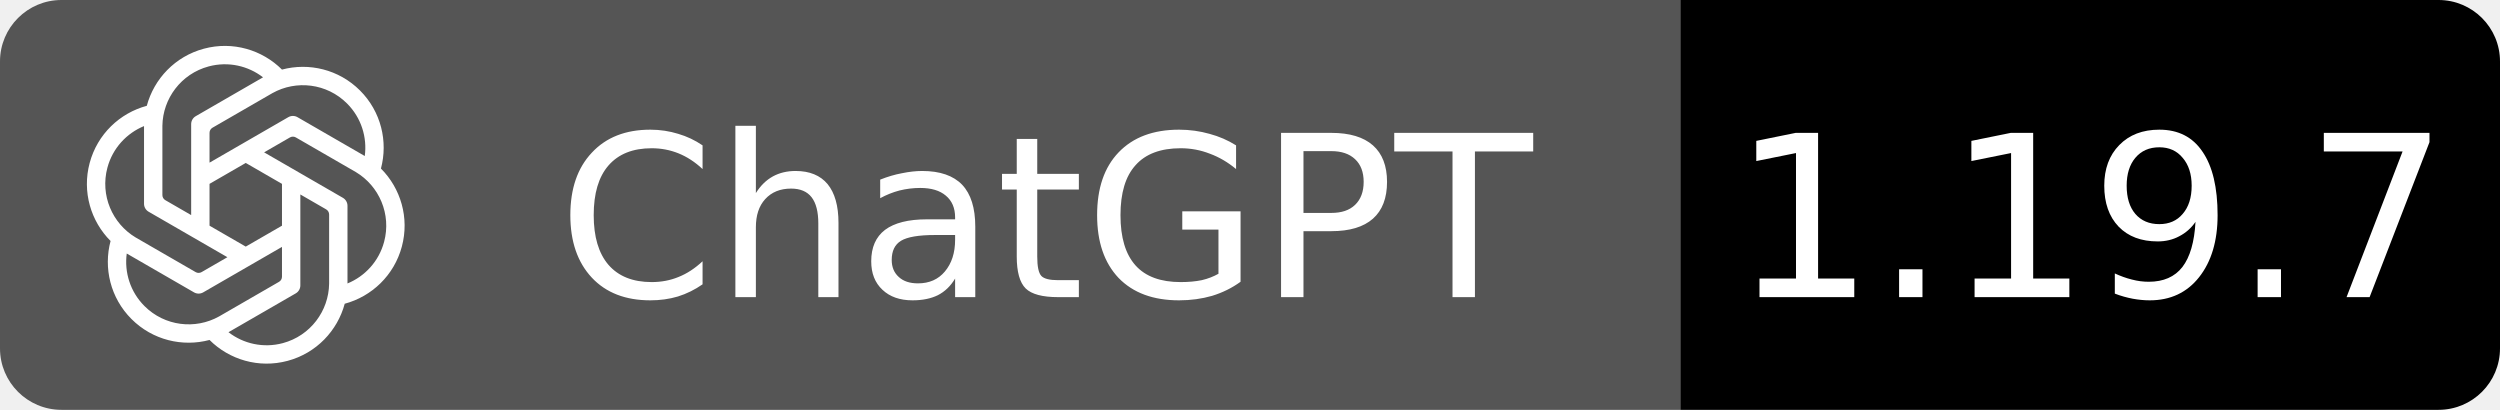
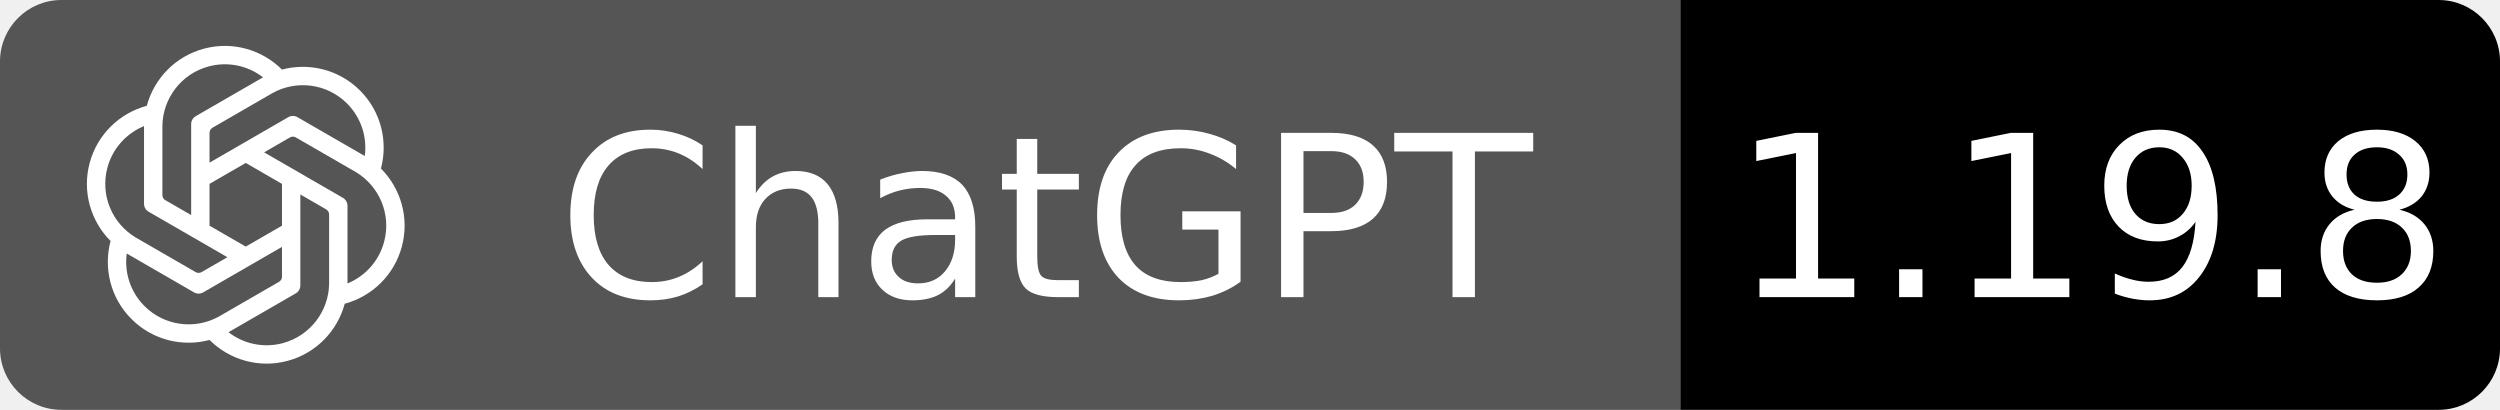
- <svg xmlns="http://www.w3.org/2000/svg" width="122" height="20" role="img" aria-label="ChatGPT plugin 1.19.7">
+ <svg xmlns="http://www.w3.org/2000/svg" width="122" height="20" role="img" aria-label="ChatGPT plugin 1.19.8">
  <clipPath id="r">
    <rect width="122" height="20" rx="3" />
  </clipPath>
  <g clip-path="url(#r)">
    <rect width="82" height="20" fill="#555" />
    <rect x="82" width="40" height="20" fill="#000" />
  </g>
  <svg x="4" y="2" width="16" height="16" viewBox="175 175 366 366" aria-hidden="true">
    <path d="M508.749 317.399C516.777 287.314 508.991 253.884 485.389 230.282C461.788 206.681 428.36 198.895 398.273 206.923C376.231 184.928 343.39 174.956 311.148 183.596C278.906 192.234 255.45 217.292 247.36 247.361C217.291 255.451 192.233 278.91 183.595 311.149C174.957 343.391 184.927 376.232 206.924 398.274C198.896 428.359 206.683 461.789 230.284 485.391C253.885 508.992 287.313 516.779 317.401 508.75C339.442 530.745 372.286 540.717 404.525 532.079C436.767 523.441 460.223 498.384 468.313 468.315C498.383 460.224 523.44 436.766 532.078 404.526C540.716 372.285 530.747 339.443 508.749 317.402V317.399ZM470.899 244.776C486.892 260.77 493.488 282.601 490.687 303.412L415.577 260.046C412.411 258.218 408.509 258.218 405.345 260.046L317.401 310.82V277.526C317.401 275.191 318.652 273.005 320.676 271.837L387.644 233.174C414.178 218.353 448.346 222.223 470.901 244.776H470.899ZM357.837 311.144L398.275 334.491V381.185L357.837 404.532L317.398 381.185V334.491L357.837 311.144ZM264.776 269.693C265.207 239.305 285.644 211.649 316.453 203.393C338.3 197.54 360.505 202.744 377.127 215.573L302.014 258.937C298.848 260.764 296.898 264.144 296.898 267.798V369.346L268.065 352.699C266.043 351.531 264.776 349.353 264.776 347.017V269.691V269.693ZM203.391 316.454C209.244 294.608 224.854 277.978 244.276 269.999V356.73C244.276 360.384 246.226 363.763 249.392 365.591L337.337 416.365L308.503 433.013C306.481 434.181 303.961 434.188 301.939 433.02L234.971 394.357C208.868 378.789 195.138 347.261 203.391 316.454ZM244.775 470.9C228.781 454.906 222.186 433.075 224.986 412.264L300.096 455.63C303.263 457.457 307.164 457.457 310.328 455.63L398.273 404.856V438.149C398.273 440.485 397.022 442.671 394.997 443.839L328.029 482.502C301.495 497.322 267.327 493.452 244.772 470.9H244.775ZM450.897 445.982C450.466 476.371 430.029 504.027 399.22 512.283C377.373 518.136 355.168 512.932 338.547 500.102L413.659 456.738C416.826 454.911 418.775 451.532 418.775 447.877V346.329L447.609 362.977C449.631 364.145 450.897 366.323 450.897 368.659V445.985V445.982ZM512.282 399.221C506.429 421.068 490.819 437.697 471.397 445.676V358.946C471.397 355.292 469.448 351.912 466.281 350.085L378.336 299.311L407.17 282.663C409.192 281.495 411.712 281.487 413.734 282.655L480.702 321.318C506.805 336.887 520.536 368.415 512.282 399.221Z" fill="#fff" />
  </svg>
  <g fill="#fff" text-anchor="middle" font-family="Verdana,Geneva,DejaVu Sans,sans-serif" font-size="11">
    <text x="51" y="14.5">ChatGPT</text>
-     <text x="102" y="14.5">1.19.7</text>
+     <text x="102" y="14.5">1.19.8</text>
  </g>
</svg>
